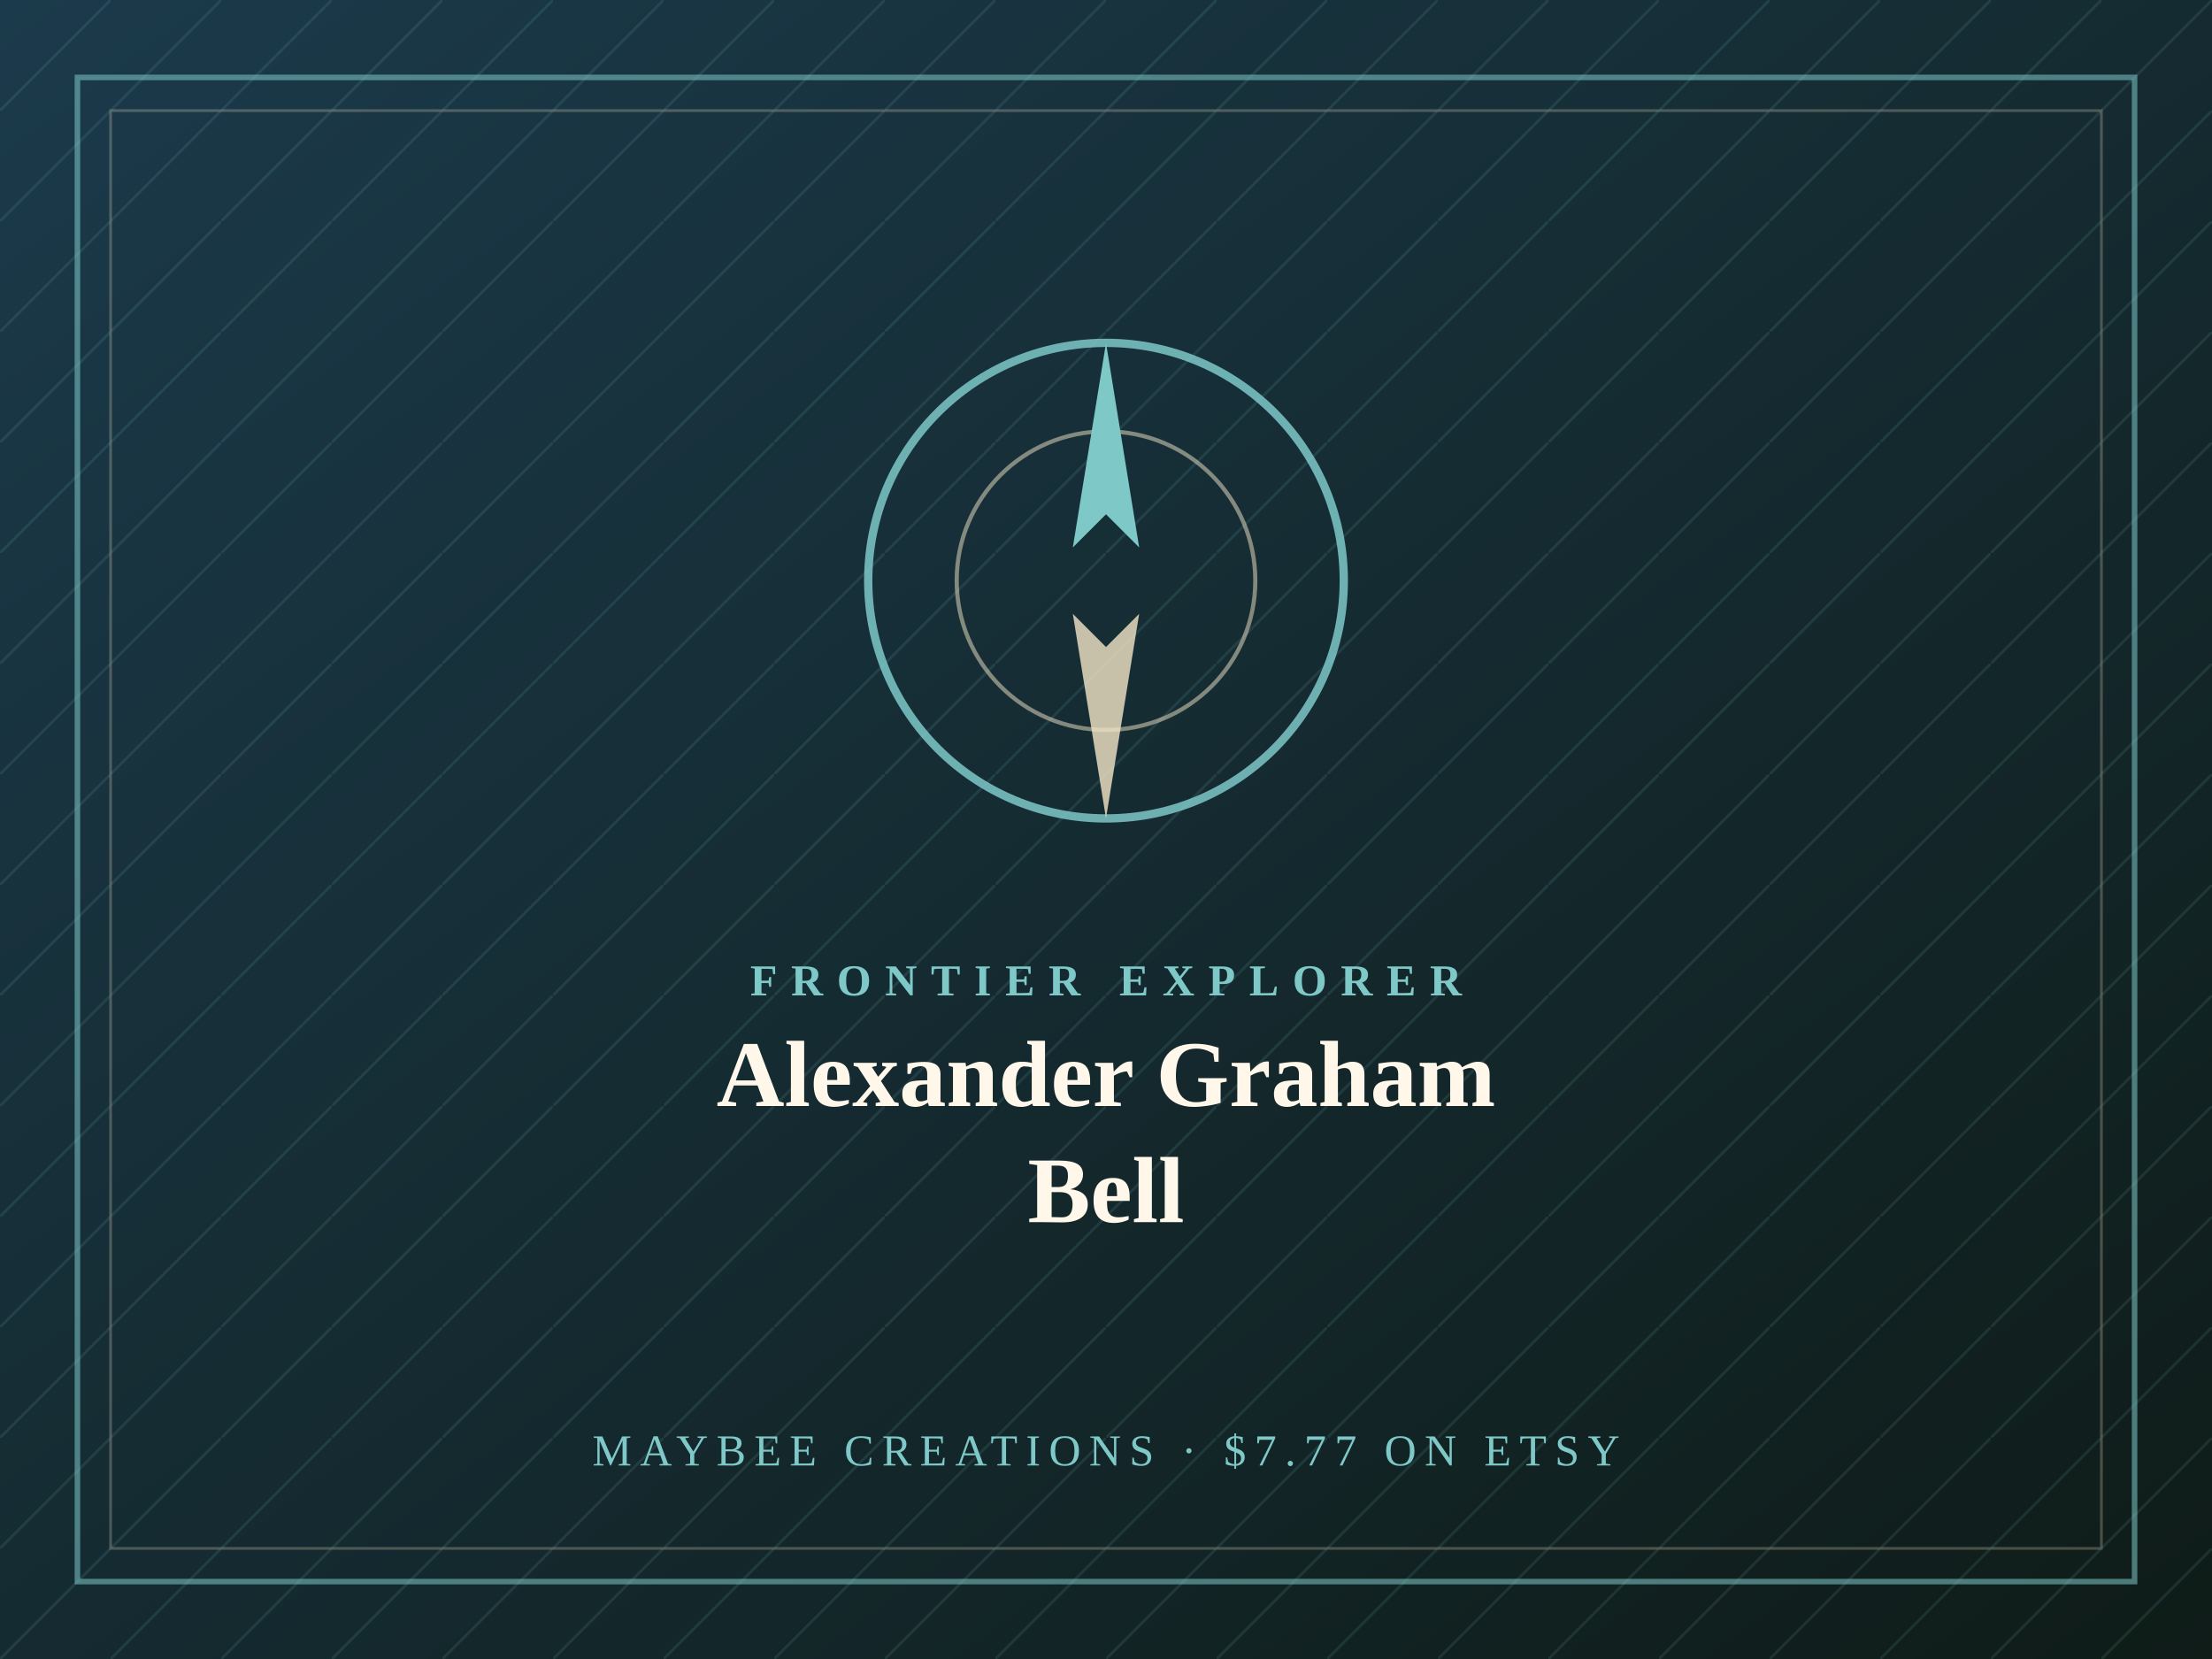
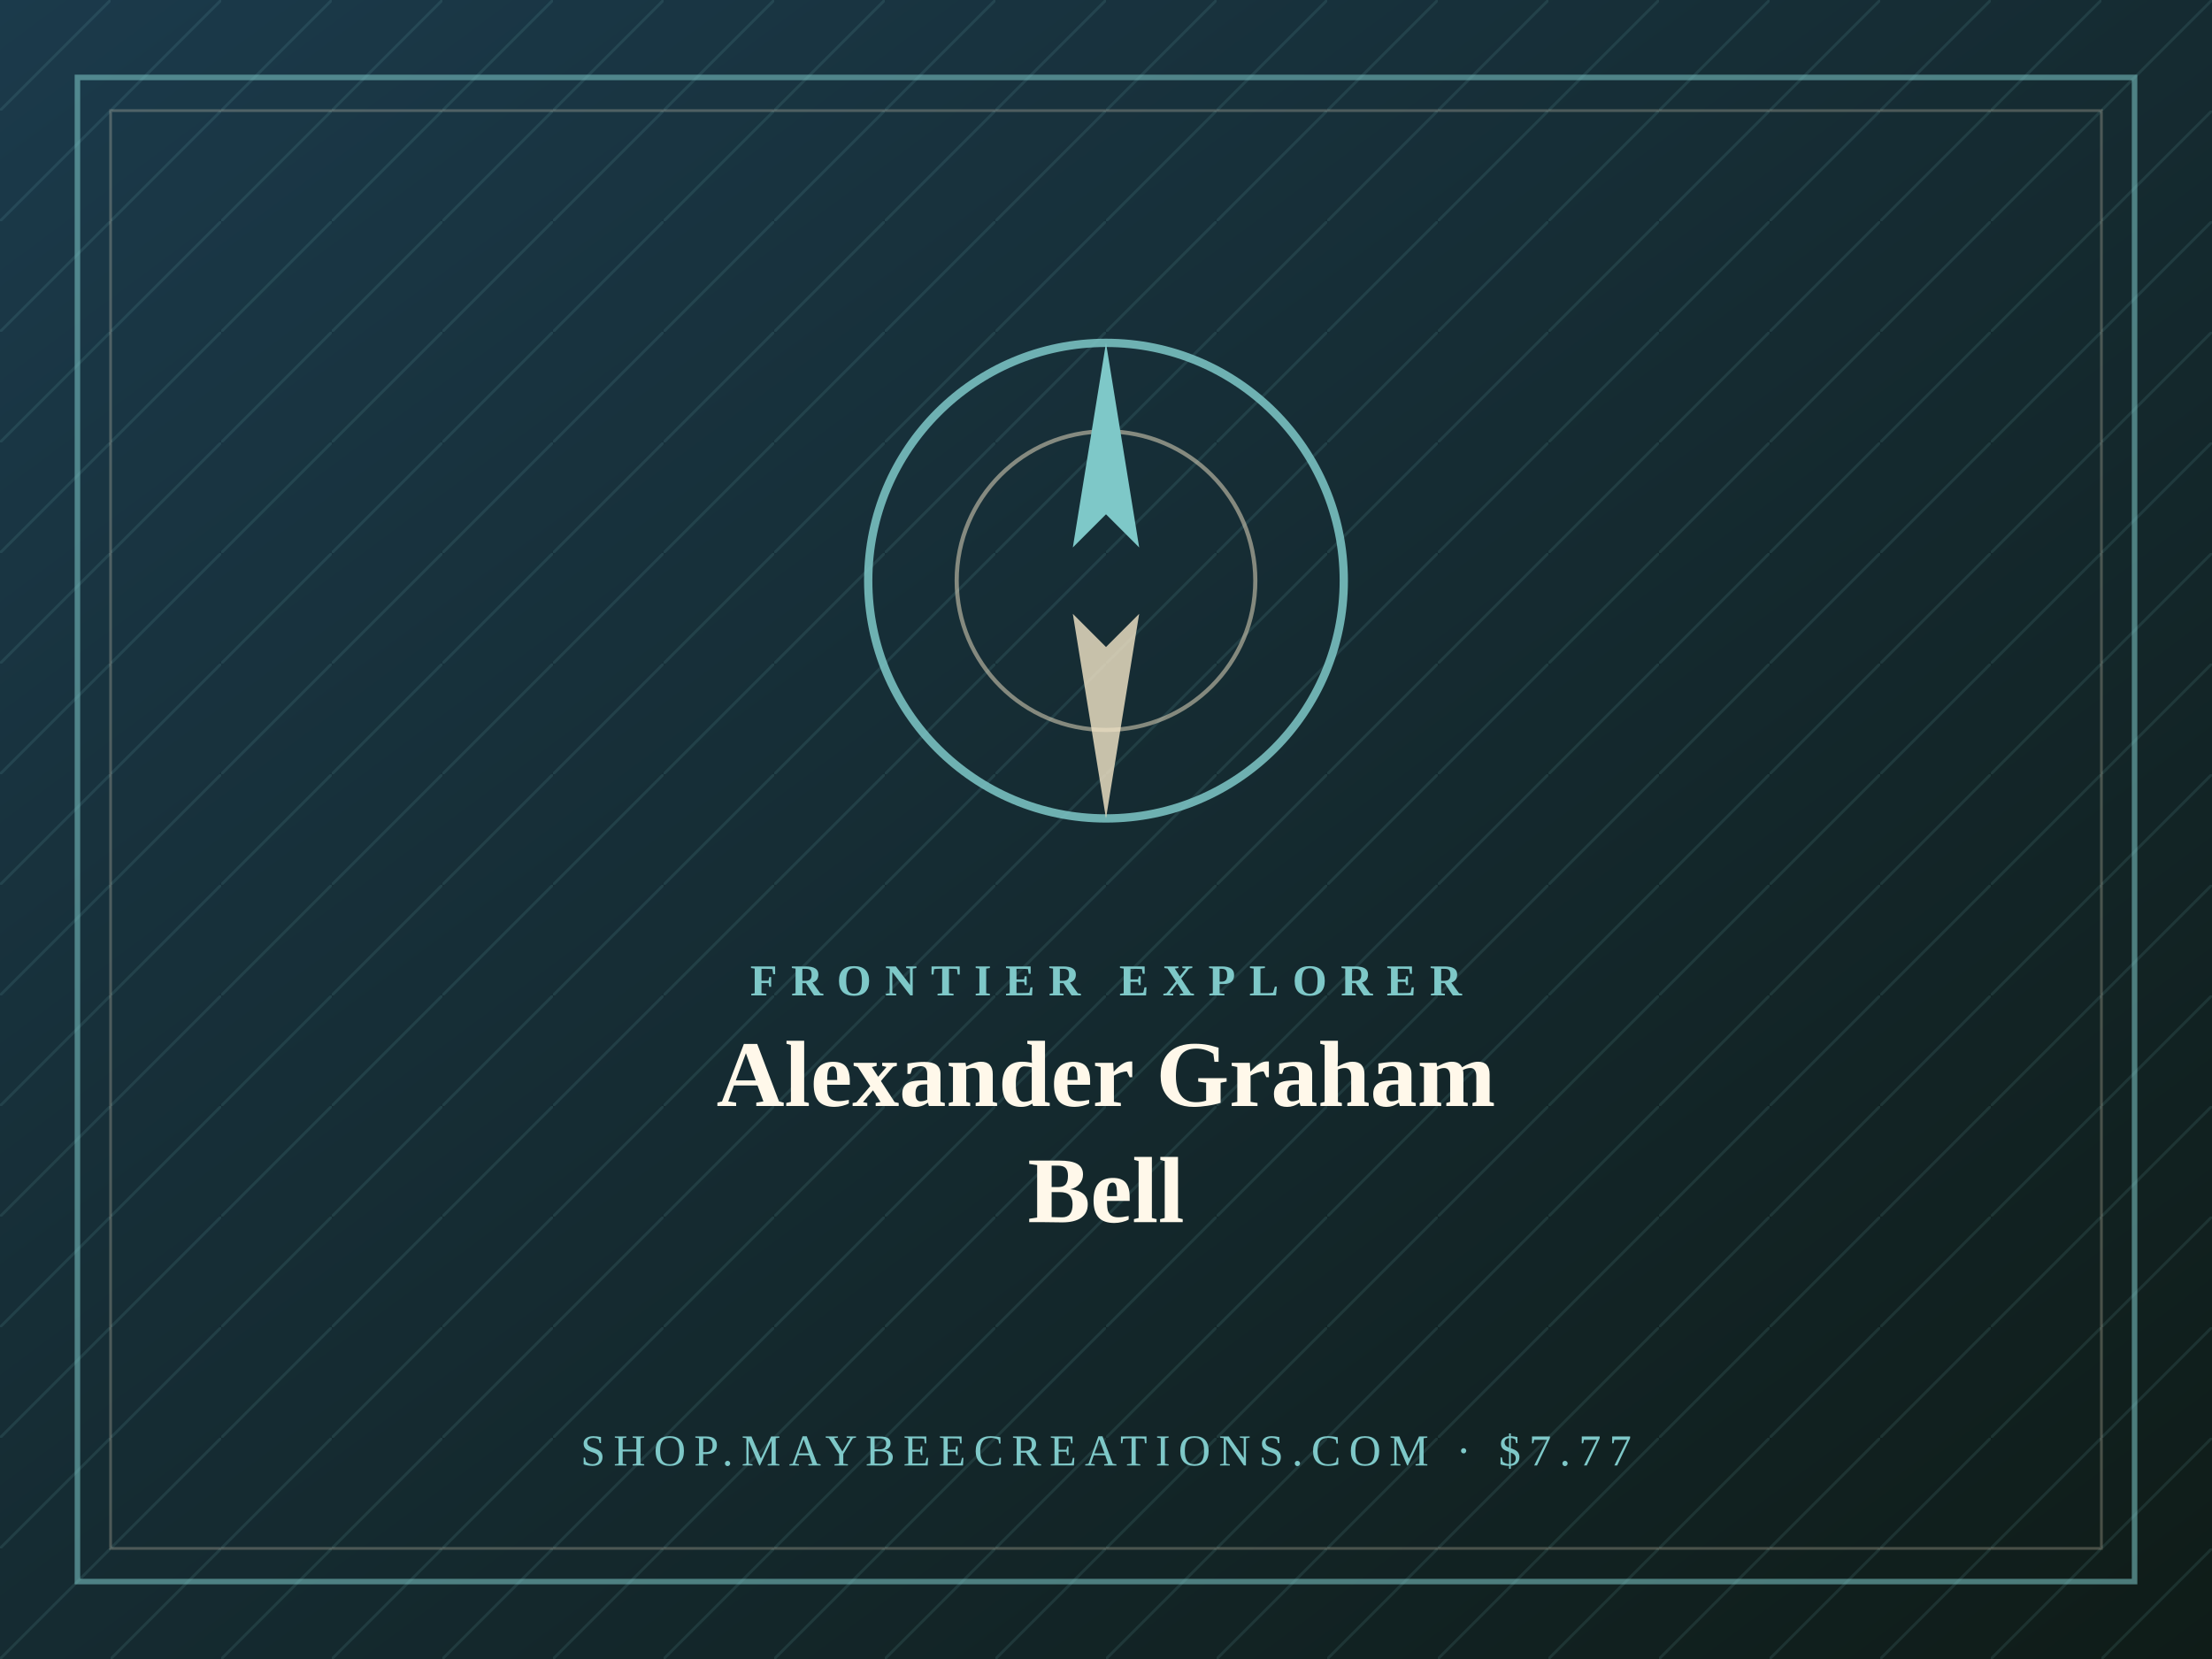
<svg xmlns="http://www.w3.org/2000/svg" viewBox="0 0 800 600" role="img" aria-label="Alexander Graham Bell Frontier Explorer">
  <defs>
    <linearGradient id="g" x1="0" y1="0" x2="1" y2="1">
      <stop offset="0%" stop-color="#1b3a4b" />
      <stop offset="100%" stop-color="#0f1c18" />
    </linearGradient>
    <pattern id="p" width="40" height="40" patternUnits="userSpaceOnUse">
      <path d="M0 40 L40 0" stroke="#7ec8c8" stroke-opacity="0.12" stroke-width="1" />
    </pattern>
  </defs>
  <rect width="800" height="600" fill="url(#g)" />
  <rect width="800" height="600" fill="url(#p)" />
  <rect x="28" y="28" width="744" height="544" fill="none" stroke="#7ec8c8" stroke-opacity="0.55" stroke-width="2" />
  <rect x="40" y="40" width="720" height="520" fill="none" stroke="#f4e6c8" stroke-opacity="0.25" stroke-width="1" />
  <circle cx="400" cy="210" r="86" fill="none" stroke="#7ec8c8" stroke-width="3" opacity="0.85" />
  <circle cx="400" cy="210" r="54" fill="none" stroke="#f4e6c8" stroke-width="1.5" opacity="0.5" />
  <path d="M400 124 L412 198 L400 186 L388 198 Z" fill="#7ec8c8" />
  <path d="M400 296 L388 222 L400 234 L412 222 Z" fill="#f4e6c8" opacity="0.8" />
  <text x="400" y="360" text-anchor="middle" fill="#7ec8c8" font-family="Georgia, 'Times New Roman', serif" font-size="16" letter-spacing="5" font-weight="700">FRONTIER EXPLORER</text>
  <text x="400" y="400" text-anchor="middle" fill="#fff8ea" font-family="Georgia, 'Times New Roman', serif" font-size="34" font-weight="700">Alexander Graham</text>
  <text x="400" y="442" text-anchor="middle" fill="#fff8ea" font-family="Georgia, 'Times New Roman', serif" font-size="34" font-weight="700">Bell</text>
-   <text x="400" y="530" text-anchor="middle" fill="#7ec8c8" font-family="Georgia, 'Times New Roman', serif" font-size="16" letter-spacing="3">MAYBEE CREATIONS · $7.77 ON ETSY</text>
+   <text x="400" y="530" text-anchor="middle" fill="#7ec8c8" font-family="Georgia, 'Times New Roman', serif" font-size="16" letter-spacing="3">SHOP.MAYBEECREATIONS.COM · $7.77</text>
</svg>
